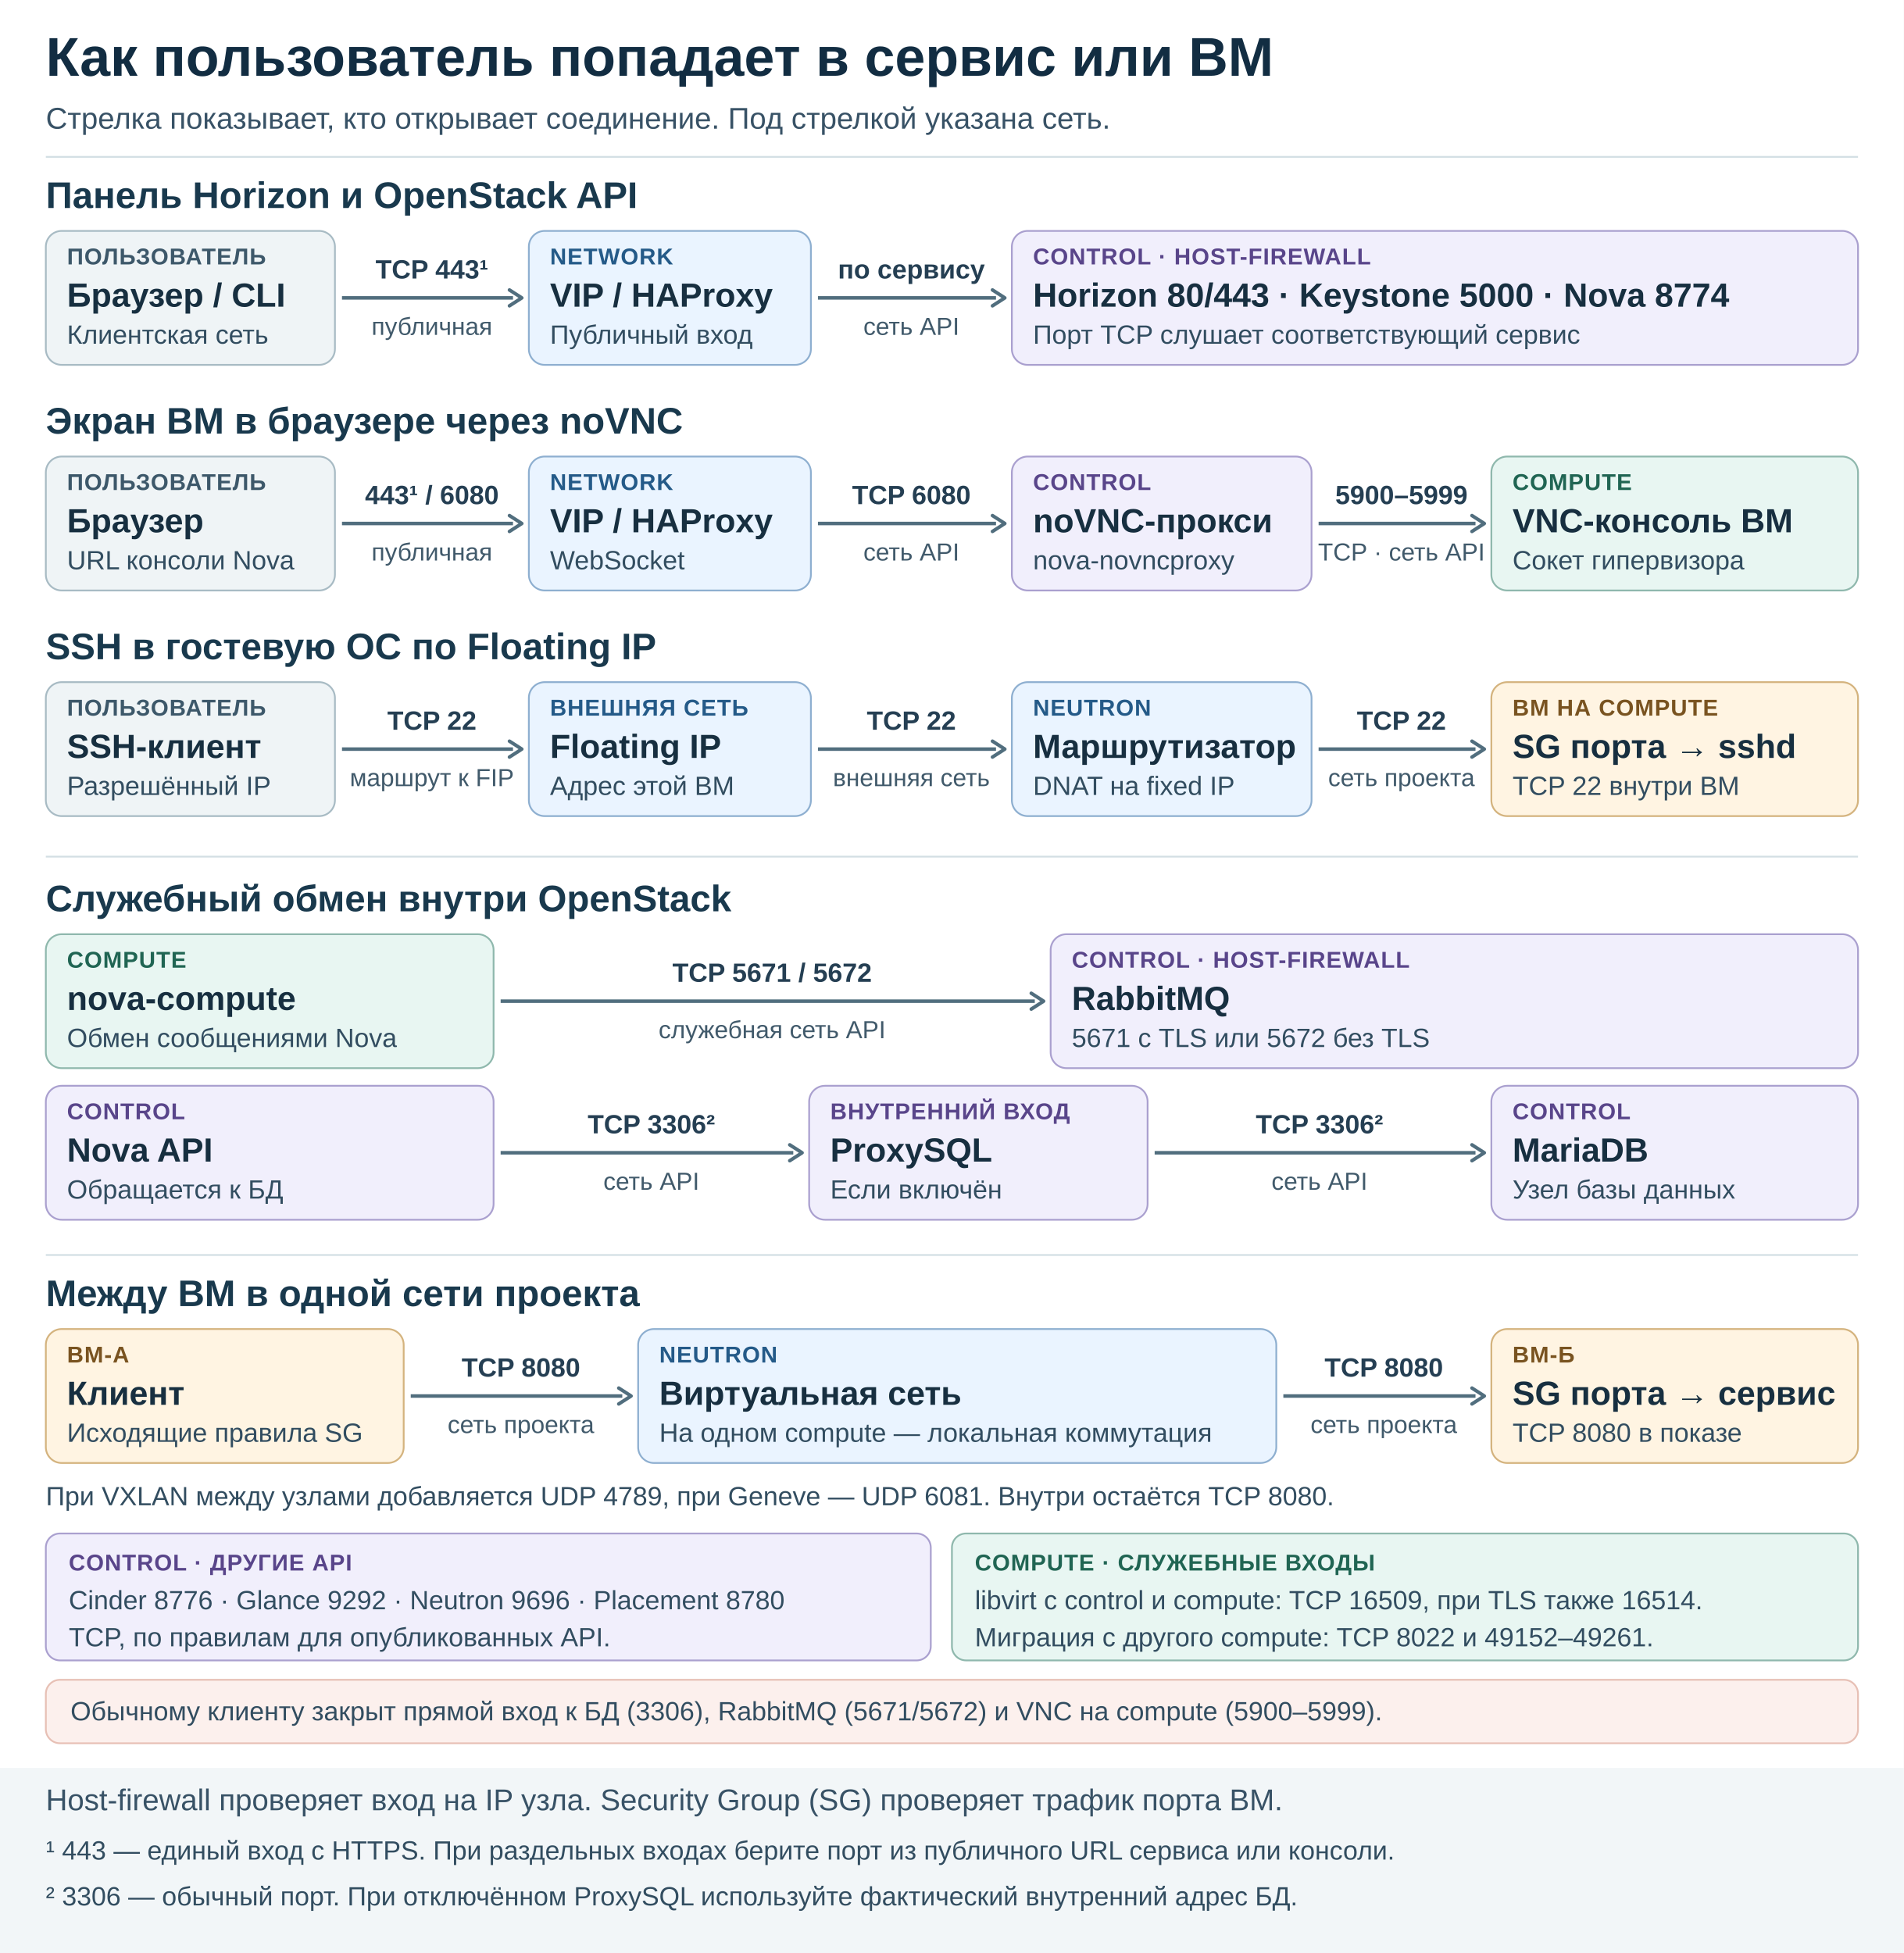
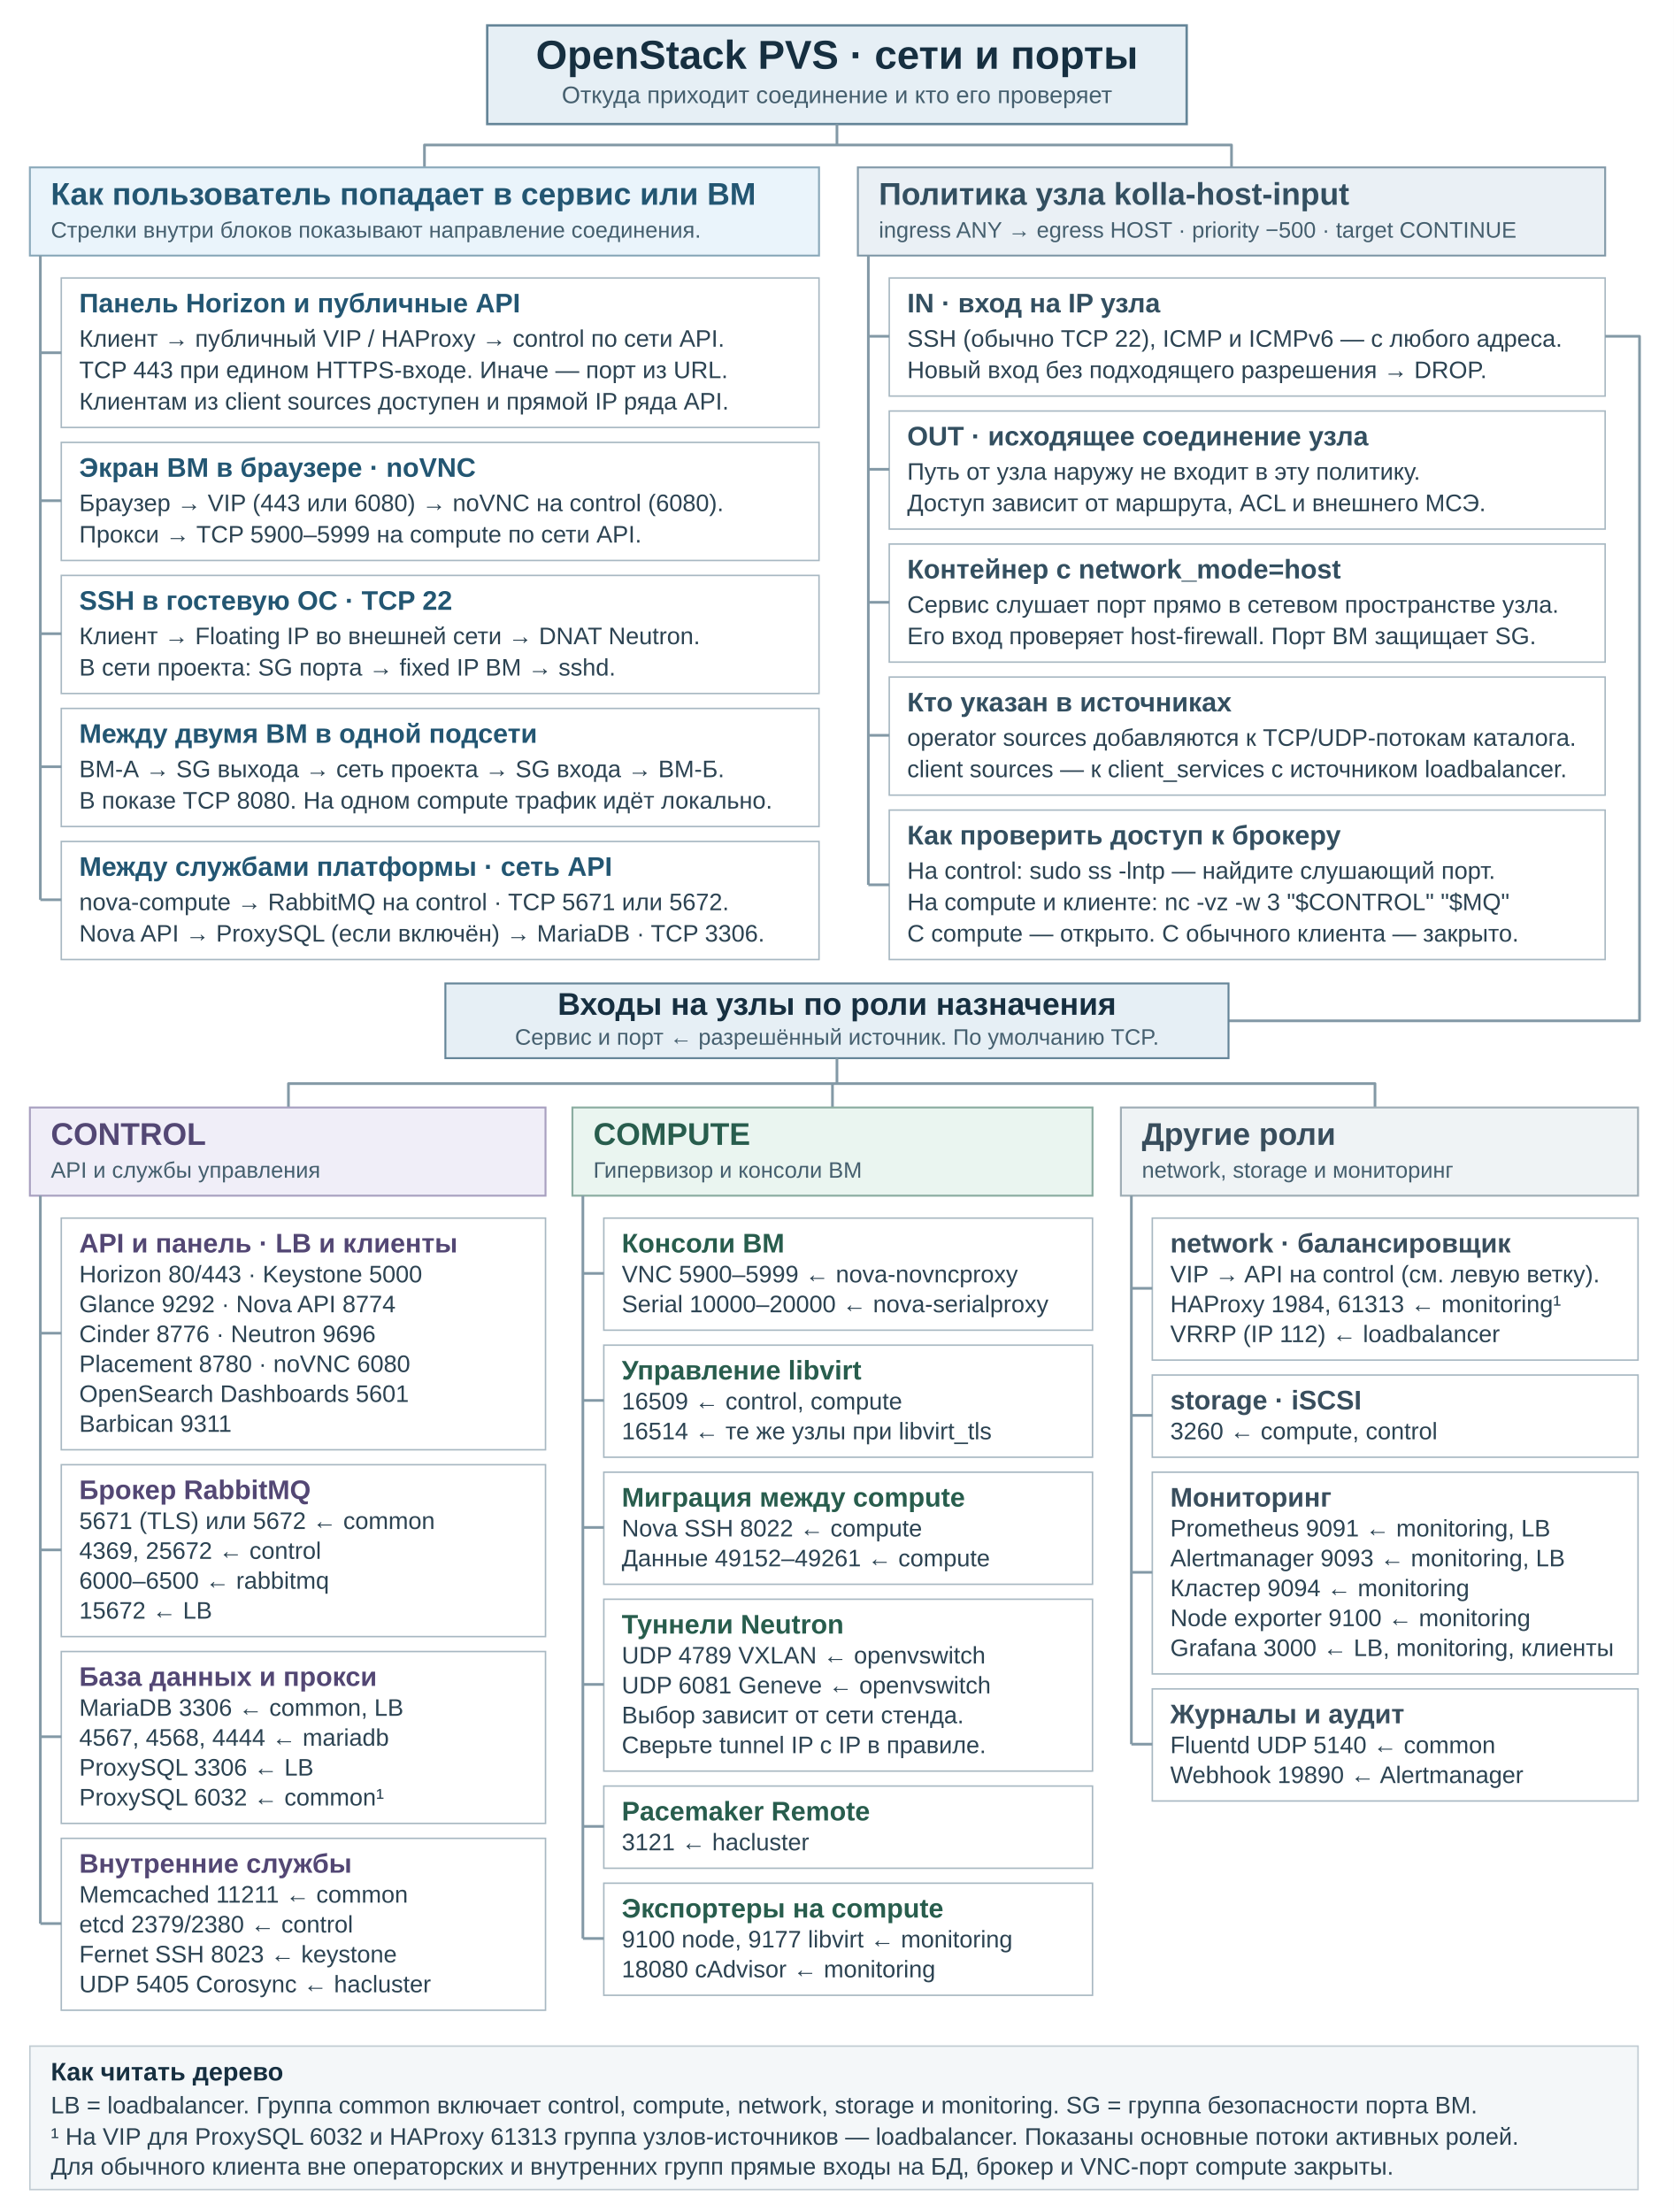
- <svg xmlns="http://www.w3.org/2000/svg" width="1080" height="1108" viewBox="0 0 1080 1108" role="img" aria-labelledby="heading description">
-   <style>
- text {font-family: Arial, "DejaVu Sans", sans-serif}
- .title {font-size:31px;font-weight:700;fill:#122d42}
- .sub {font-size:17px;fill:#385266}
- .lane {font-size:21px;font-weight:700;fill:#19394d}
- .tag {font-size:13px;font-weight:700;letter-spacing:.45px}
- .name {font-size:19px;font-weight:700;fill:#172f40}
- .note {font-size:15px;fill:#324d60}
- .edge {font-size:15px;font-weight:700;fill:#253f53}
- .net {font-size:14px;fill:#415a6b}
- </style>
-   <rect x="0" y="0" width="1080" height="1108" rx="0" fill="#ffffff" stroke="none" />
-   <text x="26" y="43" class="title">Как пользователь попадает в сервис или ВМ</text>
-   <text x="26" y="73" class="sub">Стрелка показывает, кто открывает соединение. Под стрелкой указана сеть.</text>
-   <path d="M26 89L1054 89" stroke="#d3dfe4" stroke-width="1" fill="none" />
-   <text x="26" y="118" class="lane">Панель Horizon и OpenStack API</text>
-   <rect x="26" y="131" width="164" height="76" rx="9" fill="#eff4f6" stroke="#a8bbc4" />
-   <text x="38" y="150" class="tag" fill="#3d586a">ПОЛЬЗОВАТЕЛЬ</text>
-   <text x="38" y="174" class="name">Браузер / CLI</text>
-   <text x="38" y="195" class="note">Клиентская сеть</text>
-   <rect x="300" y="131" width="160" height="76" rx="9" fill="#eaf4ff" stroke="#8eafd0" />
-   <text x="312" y="150" class="tag" fill="#245a88">NETWORK</text>
-   <text x="312" y="174" class="name">VIP / HAProxy</text>
-   <text x="312" y="195" class="note">Публичный вход</text>
-   <rect x="574" y="131" width="480" height="76" rx="9" fill="#f1effc" stroke="#aaa0cf" />
-   <text x="586" y="150" class="tag" fill="#59458a">CONTROL  ·  HOST-FIREWALL</text>
-   <text x="586" y="174" class="name">Horizon 80/443  ·  Keystone 5000  ·  Nova 8774</text>
-   <text x="586" y="195" class="note">Порт TCP слушает соответствующий сервис</text>
-   <path d="M194 169L291 169" stroke="#516e7e" stroke-width="2" fill="none" />
-   <path d="M289 164.5L296 169L289 173.5" fill="none" stroke="#516e7e" stroke-width="2" stroke-linecap="round" stroke-linejoin="round" />
-   <text x="245.0" y="158" class="edge" text-anchor="middle">TCP 443¹</text>
-   <text x="245.0" y="190" class="net" text-anchor="middle">публичная</text>
-   <path d="M464 169L565 169" stroke="#516e7e" stroke-width="2" fill="none" />
-   <path d="M563 164.5L570 169L563 173.5" fill="none" stroke="#516e7e" stroke-width="2" stroke-linecap="round" stroke-linejoin="round" />
-   <text x="517.0" y="158" class="edge" text-anchor="middle">по сервису</text>
-   <text x="517.0" y="190" class="net" text-anchor="middle">сеть API</text>
-   <text x="26" y="246" class="lane">Экран ВМ в браузере через noVNC</text>
-   <rect x="26" y="259" width="164" height="76" rx="9" fill="#eff4f6" stroke="#a8bbc4" />
-   <text x="38" y="278" class="tag" fill="#3d586a">ПОЛЬЗОВАТЕЛЬ</text>
-   <text x="38" y="302" class="name">Браузер</text>
-   <text x="38" y="323" class="note">URL консоли Nova</text>
-   <rect x="300" y="259" width="160" height="76" rx="9" fill="#eaf4ff" stroke="#8eafd0" />
-   <text x="312" y="278" class="tag" fill="#245a88">NETWORK</text>
-   <text x="312" y="302" class="name">VIP / HAProxy</text>
-   <text x="312" y="323" class="note">WebSocket</text>
-   <rect x="574" y="259" width="170" height="76" rx="9" fill="#f1effc" stroke="#aaa0cf" />
-   <text x="586" y="278" class="tag" fill="#59458a">CONTROL</text>
-   <text x="586" y="302" class="name">noVNC-прокси</text>
-   <text x="586" y="323" class="note">nova-novncproxy</text>
-   <rect x="846" y="259" width="208" height="76" rx="9" fill="#e8f6f2" stroke="#8fb8ad" />
-   <text x="858" y="278" class="tag" fill="#206553">COMPUTE</text>
-   <text x="858" y="302" class="name">VNC-консоль ВМ</text>
-   <text x="858" y="323" class="note">Сокет гипервизора</text>
-   <path d="M194 297L291 297" stroke="#516e7e" stroke-width="2" fill="none" />
-   <path d="M289 292.5L296 297L289 301.5" fill="none" stroke="#516e7e" stroke-width="2" stroke-linecap="round" stroke-linejoin="round" />
-   <text x="245.0" y="286" class="edge" text-anchor="middle">443¹ / 6080</text>
-   <text x="245.0" y="318" class="net" text-anchor="middle">публичная</text>
-   <path d="M464 297L565 297" stroke="#516e7e" stroke-width="2" fill="none" />
-   <path d="M563 292.5L570 297L563 301.5" fill="none" stroke="#516e7e" stroke-width="2" stroke-linecap="round" stroke-linejoin="round" />
-   <text x="517.0" y="286" class="edge" text-anchor="middle">TCP 6080</text>
-   <text x="517.0" y="318" class="net" text-anchor="middle">сеть API</text>
-   <path d="M748 297L837 297" stroke="#516e7e" stroke-width="2" fill="none" />
-   <path d="M835 292.5L842 297L835 301.5" fill="none" stroke="#516e7e" stroke-width="2" stroke-linecap="round" stroke-linejoin="round" />
-   <text x="795.0" y="286" class="edge" text-anchor="middle">5900–5999</text>
-   <text x="795.0" y="318" class="net" text-anchor="middle">TCP · сеть API</text>
-   <text x="26" y="374" class="lane">SSH в гостевую ОС по Floating IP</text>
-   <rect x="26" y="387" width="164" height="76" rx="9" fill="#eff4f6" stroke="#a8bbc4" />
-   <text x="38" y="406" class="tag" fill="#3d586a">ПОЛЬЗОВАТЕЛЬ</text>
-   <text x="38" y="430" class="name">SSH-клиент</text>
-   <text x="38" y="451" class="note">Разрешённый IP</text>
-   <rect x="300" y="387" width="160" height="76" rx="9" fill="#eaf4ff" stroke="#8eafd0" />
-   <text x="312" y="406" class="tag" fill="#245a88">ВНЕШНЯЯ СЕТЬ</text>
-   <text x="312" y="430" class="name">Floating IP</text>
-   <text x="312" y="451" class="note">Адрес этой ВМ</text>
-   <rect x="574" y="387" width="170" height="76" rx="9" fill="#eaf4ff" stroke="#8eafd0" />
-   <text x="586" y="406" class="tag" fill="#245a88">NEUTRON</text>
-   <text x="586" y="430" class="name">Маршрутизатор</text>
-   <text x="586" y="451" class="note">DNAT на fixed IP</text>
-   <rect x="846" y="387" width="208" height="76" rx="9" fill="#fff4e2" stroke="#d4b37e" />
-   <text x="858" y="406" class="tag" fill="#795320">ВМ НА COMPUTE</text>
-   <text x="858" y="430" class="name">SG порта → sshd</text>
-   <text x="858" y="451" class="note">TCP 22 внутри ВМ</text>
-   <path d="M194 425L291 425" stroke="#516e7e" stroke-width="2" fill="none" />
-   <path d="M289 420.5L296 425L289 429.5" fill="none" stroke="#516e7e" stroke-width="2" stroke-linecap="round" stroke-linejoin="round" />
-   <text x="245.0" y="414" class="edge" text-anchor="middle">TCP 22</text>
-   <text x="245.0" y="446" class="net" text-anchor="middle">маршрут к FIP</text>
-   <path d="M464 425L565 425" stroke="#516e7e" stroke-width="2" fill="none" />
-   <path d="M563 420.5L570 425L563 429.5" fill="none" stroke="#516e7e" stroke-width="2" stroke-linecap="round" stroke-linejoin="round" />
-   <text x="517.0" y="414" class="edge" text-anchor="middle">TCP 22</text>
-   <text x="517.0" y="446" class="net" text-anchor="middle">внешняя сеть</text>
-   <path d="M748 425L837 425" stroke="#516e7e" stroke-width="2" fill="none" />
-   <path d="M835 420.5L842 425L835 429.5" fill="none" stroke="#516e7e" stroke-width="2" stroke-linecap="round" stroke-linejoin="round" />
-   <text x="795.0" y="414" class="edge" text-anchor="middle">TCP 22</text>
-   <text x="795.0" y="446" class="net" text-anchor="middle">сеть проекта</text>
-   <path d="M26 486L1054 486" stroke="#d3dfe4" stroke-width="1" fill="none" />
-   <text x="26" y="517" class="lane">Служебный обмен внутри OpenStack</text>
-   <rect x="26" y="530" width="254" height="76" rx="9" fill="#e8f6f2" stroke="#8fb8ad" />
-   <text x="38" y="549" class="tag" fill="#206553">COMPUTE</text>
-   <text x="38" y="573" class="name">nova-compute</text>
-   <text x="38" y="594" class="note">Обмен сообщениями Nova</text>
-   <rect x="596" y="530" width="458" height="76" rx="9" fill="#f1effc" stroke="#aaa0cf" />
-   <text x="608" y="549" class="tag" fill="#59458a">CONTROL  ·  HOST-FIREWALL</text>
-   <text x="608" y="573" class="name">RabbitMQ</text>
-   <text x="608" y="594" class="note">5671 с TLS или 5672 без TLS</text>
-   <path d="M284 568L587 568" stroke="#516e7e" stroke-width="2" fill="none" />
-   <path d="M585 563.5L592 568L585 572.5" fill="none" stroke="#516e7e" stroke-width="2" stroke-linecap="round" stroke-linejoin="round" />
-   <text x="438.0" y="557" class="edge" text-anchor="middle">TCP 5671 / 5672</text>
-   <text x="438.0" y="589" class="net" text-anchor="middle">служебная сеть API</text>
-   <rect x="26" y="616" width="254" height="76" rx="9" fill="#f1effc" stroke="#aaa0cf" />
-   <text x="38" y="635" class="tag" fill="#59458a">CONTROL</text>
-   <text x="38" y="659" class="name">Nova API</text>
-   <text x="38" y="680" class="note">Обращается к БД</text>
-   <rect x="459" y="616" width="192" height="76" rx="9" fill="#f1effc" stroke="#aaa0cf" />
-   <text x="471" y="635" class="tag" fill="#59458a">ВНУТРЕННИЙ ВХОД</text>
-   <text x="471" y="659" class="name">ProxySQL</text>
-   <text x="471" y="680" class="note">Если включён</text>
-   <rect x="846" y="616" width="208" height="76" rx="9" fill="#f1effc" stroke="#aaa0cf" />
-   <text x="858" y="635" class="tag" fill="#59458a">CONTROL</text>
-   <text x="858" y="659" class="name">MariaDB</text>
-   <text x="858" y="680" class="note">Узел базы данных</text>
-   <path d="M284 654L450 654" stroke="#516e7e" stroke-width="2" fill="none" />
-   <path d="M448 649.5L455 654L448 658.5" fill="none" stroke="#516e7e" stroke-width="2" stroke-linecap="round" stroke-linejoin="round" />
-   <text x="369.5" y="643" class="edge" text-anchor="middle">TCP 3306²</text>
-   <text x="369.5" y="675" class="net" text-anchor="middle">сеть API</text>
-   <path d="M655 654L837 654" stroke="#516e7e" stroke-width="2" fill="none" />
-   <path d="M835 649.5L842 654L835 658.5" fill="none" stroke="#516e7e" stroke-width="2" stroke-linecap="round" stroke-linejoin="round" />
-   <text x="748.5" y="643" class="edge" text-anchor="middle">TCP 3306²</text>
-   <text x="748.5" y="675" class="net" text-anchor="middle">сеть API</text>
-   <path d="M26 712L1054 712" stroke="#d3dfe4" stroke-width="1" fill="none" />
-   <text x="26" y="741" class="lane">Между ВМ в одной сети проекта</text>
-   <rect x="26" y="754" width="203" height="76" rx="9" fill="#fff4e2" stroke="#d4b37e" />
-   <text x="38" y="773" class="tag" fill="#795320">ВМ-А</text>
-   <text x="38" y="797" class="name">Клиент</text>
-   <text x="38" y="818" class="note">Исходящие правила SG</text>
-   <rect x="362" y="754" width="362" height="76" rx="9" fill="#eaf4ff" stroke="#8eafd0" />
-   <text x="374" y="773" class="tag" fill="#245a88">NEUTRON</text>
-   <text x="374" y="797" class="name">Виртуальная сеть</text>
-   <text x="374" y="818" class="note">На одном compute — локальная коммутация</text>
-   <rect x="846" y="754" width="208" height="76" rx="9" fill="#fff4e2" stroke="#d4b37e" />
-   <text x="858" y="773" class="tag" fill="#795320">ВМ-Б</text>
-   <text x="858" y="797" class="name">SG порта → сервис</text>
-   <text x="858" y="818" class="note">TCP 8080 в показе</text>
-   <path d="M233 792L353 792" stroke="#516e7e" stroke-width="2" fill="none" />
-   <path d="M351 787.5L358 792L351 796.5" fill="none" stroke="#516e7e" stroke-width="2" stroke-linecap="round" stroke-linejoin="round" />
-   <text x="295.5" y="781" class="edge" text-anchor="middle">TCP 8080</text>
-   <text x="295.5" y="813" class="net" text-anchor="middle">сеть проекта</text>
-   <path d="M728 792L837 792" stroke="#516e7e" stroke-width="2" fill="none" />
-   <path d="M835 787.5L842 792L835 796.5" fill="none" stroke="#516e7e" stroke-width="2" stroke-linecap="round" stroke-linejoin="round" />
-   <text x="785.0" y="781" class="edge" text-anchor="middle">TCP 8080</text>
-   <text x="785.0" y="813" class="net" text-anchor="middle">сеть проекта</text>
-   <text x="26" y="854" class="note">При VXLAN между узлами добавляется UDP 4789, при Geneve — UDP 6081. Внутри остаётся TCP 8080.</text>
-   <rect x="26" y="870" width="502" height="72" rx="8" fill="#f1effc" stroke="#aaa0cf" />
-   <text x="39" y="891" class="tag" fill="#59458a">CONTROL  ·  ДРУГИЕ API</text>
-   <text x="39" y="913" class="note">Cinder 8776  ·  Glance 9292  ·  Neutron 9696  ·  Placement 8780</text>
-   <text x="39" y="934" class="note">TCP, по правилам для опубликованных API.</text>
-   <rect x="540" y="870" width="514" height="72" rx="8" fill="#e8f6f2" stroke="#8fb8ad" />
-   <text x="553" y="891" class="tag" fill="#206553">COMPUTE  ·  СЛУЖЕБНЫЕ ВХОДЫ</text>
-   <text x="553" y="913" class="note">libvirt с control и compute: TCP 16509, при TLS также 16514.</text>
-   <text x="553" y="934" class="note">Миграция с другого compute: TCP 8022 и 49152–49261.</text>
-   <rect x="26" y="953" width="1028" height="36" rx="8" fill="#fcf0ed" stroke="#e7c0b5" />
-   <text x="40" y="976" class="note">Обычному клиенту закрыт прямой вход к БД (3306), RabbitMQ (5671/5672) и VNC на compute (5900–5999).</text>
-   <rect x="0" y="1003" width="1080" height="105" rx="0" fill="#f2f6f8" stroke="none" />
-   <text x="26" y="1027" class="sub">Host-firewall проверяет вход на IP узла. Security Group (SG) проверяет трафик порта ВМ.</text>
-   <text x="26" y="1055" class="note">¹ 443 — единый вход с HTTPS. При раздельных входах берите порт из публичного URL сервиса или консоли.</text>
-   <text x="26" y="1081" class="note">² 3306 — обычный порт. При отключённом ProxySQL используйте фактический внутренний адрес БД.</text>
+ <svg xmlns="http://www.w3.org/2000/svg" width="1120" height="1480" viewBox="0 0 1120 1480" role="img" aria-labelledby="title desc">
+   <rect width="1120" height="1480" fill="#ffffff" />
+   <g font-family="Arial, DejaVu Sans, sans-serif">
+     <rect x="326" y="17" width="468" height="66" fill="#e6eff5" stroke="#658598" stroke-width="1.6" />
+     <text x="560" y="46" text-anchor="middle" font-size="27" font-weight="700" fill="#162f40">OpenStack PVS · сети и порты</text>
+     <text x="560" y="69" text-anchor="middle" font-size="16" font-weight="400" fill="#455f6e">Откуда приходит соединение и кто его проверяет</text>
+     <path d="M560 83 L560 97" fill="none" stroke="#8399a6" stroke-width="1.8" stroke-linejoin="round" />
+     <path d="M284 112 L284 97 L824 97 L824 112" fill="none" stroke="#8399a6" stroke-width="1.8" stroke-linejoin="round" />
+     <rect x="20" y="112" width="528" height="59" fill="#eaf4fb" stroke="#8caabb" stroke-width="1.3" />
+     <text x="34" y="137" text-anchor="start" font-size="21" font-weight="700" fill="#235672">Как пользователь попадает в сервис или ВМ</text>
+     <text x="34" y="159" text-anchor="start" font-size="15" font-weight="400" fill="#455f6e">Стрелки внутри блоков показывают направление соединения.</text>
+     <rect x="574" y="112" width="500" height="59" fill="#eaf0f5" stroke="#849baa" stroke-width="1.3" />
+     <text x="588" y="137" text-anchor="start" font-size="21" font-weight="700" fill="#334f60">Политика узла   kolla-host-input</text>
+     <text x="588" y="159" text-anchor="start" font-size="15" font-weight="400" fill="#455f6e">ingress ANY → egress HOST   ·   priority −500   ·   target CONTINUE</text>
+     <rect x="41" y="186" width="507" height="100" fill="#ffffff" stroke="#a8b8c2" stroke-width="1" />
+     <text x="53" y="209" text-anchor="start" font-size="18" font-weight="700" fill="#235672">Панель Horizon и публичные API</text>
+     <text x="53" y="232" text-anchor="start" font-size="16" font-weight="400" fill="#2c4352">Клиент → публичный VIP / HAProxy → control по сети API.</text>
+     <text x="53" y="253" text-anchor="start" font-size="16" font-weight="400" fill="#2c4352">TCP 443 при едином HTTPS-входе. Иначе — порт из URL.</text>
+     <text x="53" y="274" text-anchor="start" font-size="16" font-weight="400" fill="#2c4352">Клиентам из client sources доступен и прямой IP ряда API.</text>
+     <rect x="41" y="296" width="507" height="79" fill="#ffffff" stroke="#a8b8c2" stroke-width="1" />
+     <text x="53" y="319" text-anchor="start" font-size="18" font-weight="700" fill="#235672">Экран ВМ в браузере · noVNC</text>
+     <text x="53" y="342" text-anchor="start" font-size="16" font-weight="400" fill="#2c4352">Браузер → VIP (443 или 6080) → noVNC на control (6080).</text>
+     <text x="53" y="363" text-anchor="start" font-size="16" font-weight="400" fill="#2c4352">Прокси → TCP 5900–5999 на compute по сети API.</text>
+     <rect x="41" y="385" width="507" height="79" fill="#ffffff" stroke="#a8b8c2" stroke-width="1" />
+     <text x="53" y="408" text-anchor="start" font-size="18" font-weight="700" fill="#235672">SSH в гостевую ОС · TCP 22</text>
+     <text x="53" y="431" text-anchor="start" font-size="16" font-weight="400" fill="#2c4352">Клиент → Floating IP во внешней сети → DNAT Neutron.</text>
+     <text x="53" y="452" text-anchor="start" font-size="16" font-weight="400" fill="#2c4352">В сети проекта: SG порта → fixed IP ВМ → sshd.</text>
+     <rect x="41" y="474" width="507" height="79" fill="#ffffff" stroke="#a8b8c2" stroke-width="1" />
+     <text x="53" y="497" text-anchor="start" font-size="18" font-weight="700" fill="#235672">Между двумя ВМ в одной подсети</text>
+     <text x="53" y="520" text-anchor="start" font-size="16" font-weight="400" fill="#2c4352">ВМ-А → SG выхода → сеть проекта → SG входа → ВМ-Б.</text>
+     <text x="53" y="541" text-anchor="start" font-size="16" font-weight="400" fill="#2c4352">В показе TCP 8080. На одном compute трафик идёт локально.</text>
+     <rect x="41" y="563" width="507" height="79" fill="#ffffff" stroke="#a8b8c2" stroke-width="1" />
+     <text x="53" y="586" text-anchor="start" font-size="18" font-weight="700" fill="#235672">Между службами платформы · сеть API</text>
+     <text x="53" y="609" text-anchor="start" font-size="16" font-weight="400" fill="#2c4352">nova-compute → RabbitMQ на control · TCP 5671 или 5672.</text>
+     <text x="53" y="630" text-anchor="start" font-size="16" font-weight="400" fill="#2c4352">Nova API → ProxySQL (если включён) → MariaDB · TCP 3306.</text>
+     <path d="M27 171 L27 602" fill="none" stroke="#8399a6" stroke-width="1.8" stroke-linejoin="round" />
+     <path d="M27 236 L41 236" fill="none" stroke="#8399a6" stroke-width="1.8" stroke-linejoin="round" />
+     <path d="M27 335 L41 335" fill="none" stroke="#8399a6" stroke-width="1.8" stroke-linejoin="round" />
+     <path d="M27 424 L41 424" fill="none" stroke="#8399a6" stroke-width="1.8" stroke-linejoin="round" />
+     <path d="M27 513 L41 513" fill="none" stroke="#8399a6" stroke-width="1.8" stroke-linejoin="round" />
+     <path d="M27 602 L41 602" fill="none" stroke="#8399a6" stroke-width="1.8" stroke-linejoin="round" />
+     <rect x="595" y="186" width="479" height="79" fill="#ffffff" stroke="#a8b8c2" stroke-width="1" />
+     <text x="607" y="209" text-anchor="start" font-size="18" font-weight="700" fill="#334f60">IN · вход на IP узла</text>
+     <text x="607" y="232" text-anchor="start" font-size="16" font-weight="400" fill="#2c4352">SSH (обычно TCP 22), ICMP и ICMPv6 — с любого адреса.</text>
+     <text x="607" y="253" text-anchor="start" font-size="16" font-weight="400" fill="#2c4352">Новый вход без подходящего разрешения → DROP.</text>
+     <rect x="595" y="275" width="479" height="79" fill="#ffffff" stroke="#a8b8c2" stroke-width="1" />
+     <text x="607" y="298" text-anchor="start" font-size="18" font-weight="700" fill="#334f60">OUT · исходящее соединение узла</text>
+     <text x="607" y="321" text-anchor="start" font-size="16" font-weight="400" fill="#2c4352">Путь от узла наружу не входит в эту политику.</text>
+     <text x="607" y="342" text-anchor="start" font-size="16" font-weight="400" fill="#2c4352">Доступ зависит от маршрута, ACL и внешнего МСЭ.</text>
+     <rect x="595" y="364" width="479" height="79" fill="#ffffff" stroke="#a8b8c2" stroke-width="1" />
+     <text x="607" y="387" text-anchor="start" font-size="18" font-weight="700" fill="#334f60">Контейнер с network_mode=host</text>
+     <text x="607" y="410" text-anchor="start" font-size="16" font-weight="400" fill="#2c4352">Сервис слушает порт прямо в сетевом пространстве узла.</text>
+     <text x="607" y="431" text-anchor="start" font-size="16" font-weight="400" fill="#2c4352">Его вход проверяет host-firewall. Порт ВМ защищает SG.</text>
+     <rect x="595" y="453" width="479" height="79" fill="#ffffff" stroke="#a8b8c2" stroke-width="1" />
+     <text x="607" y="476" text-anchor="start" font-size="18" font-weight="700" fill="#334f60">Кто указан в источниках</text>
+     <text x="607" y="499" text-anchor="start" font-size="16" font-weight="400" fill="#2c4352">operator sources добавляются к TCP/UDP-потокам каталога.</text>
+     <text x="607" y="520" text-anchor="start" font-size="16" font-weight="400" fill="#2c4352">client sources — к client_services с источником loadbalancer.</text>
+     <rect x="595" y="542" width="479" height="100" fill="#ffffff" stroke="#a8b8c2" stroke-width="1" />
+     <text x="607" y="565" text-anchor="start" font-size="18" font-weight="700" fill="#334f60">Как проверить доступ к брокеру</text>
+     <text x="607" y="588" text-anchor="start" font-size="16" font-weight="400" fill="#2c4352">На control: sudo ss -lntp — найдите слушающий порт.</text>
+     <text x="607" y="609" text-anchor="start" font-size="16" font-weight="400" fill="#2c4352">На compute и клиенте: nc -vz -w 3 "$CONTROL" "$MQ"</text>
+     <text x="607" y="630" text-anchor="start" font-size="16" font-weight="400" fill="#2c4352">С compute — открыто. С обычного клиента — закрыто.</text>
+     <path d="M581 171 L581 592" fill="none" stroke="#8399a6" stroke-width="1.8" stroke-linejoin="round" />
+     <path d="M581 225 L595 225" fill="none" stroke="#8399a6" stroke-width="1.8" stroke-linejoin="round" />
+     <path d="M581 314 L595 314" fill="none" stroke="#8399a6" stroke-width="1.8" stroke-linejoin="round" />
+     <path d="M581 403 L595 403" fill="none" stroke="#8399a6" stroke-width="1.8" stroke-linejoin="round" />
+     <path d="M581 492 L595 492" fill="none" stroke="#8399a6" stroke-width="1.8" stroke-linejoin="round" />
+     <path d="M581 592 L595 592" fill="none" stroke="#8399a6" stroke-width="1.8" stroke-linejoin="round" />
+     <path d="M1074 225 L1097 225 L1097 683 L822 683" fill="none" stroke="#8399a6" stroke-width="1.8" stroke-linejoin="round" />
+     <rect x="298" y="658" width="524" height="50" fill="#e6eff5" stroke="#658598" stroke-width="1.3" />
+     <text x="560" y="679" text-anchor="middle" font-size="21" font-weight="700" fill="#162f40">Входы на узлы по роли назначения</text>
+     <text x="560" y="699" text-anchor="middle" font-size="15" font-weight="400" fill="#455f6e">Сервис и порт ← разрешённый источник. По умолчанию TCP.</text>
+     <path d="M560 708 L560 725" fill="none" stroke="#8399a6" stroke-width="1.8" stroke-linejoin="round" />
+     <path d="M193 741 L193 725 L920 725 L920 741" fill="none" stroke="#8399a6" stroke-width="1.8" stroke-linejoin="round" />
+     <path d="M557 725 L557 741" fill="none" stroke="#8399a6" stroke-width="1.8" stroke-linejoin="round" />
+     <rect x="20" y="741" width="345" height="59" fill="#f0eef8" stroke="#a8a0c0" stroke-width="1.3" />
+     <text x="34" y="766" text-anchor="start" font-size="21" font-weight="700" fill="#534774">CONTROL</text>
+     <text x="34" y="788" text-anchor="start" font-size="15" font-weight="400" fill="#455f6e">API и службы управления</text>
+     <rect x="383" y="741" width="348" height="59" fill="#eaf5f0" stroke="#8bada1" stroke-width="1.3" />
+     <text x="397" y="766" text-anchor="start" font-size="21" font-weight="700" fill="#285d4d">COMPUTE</text>
+     <text x="397" y="788" text-anchor="start" font-size="15" font-weight="400" fill="#455f6e">Гипервизор и консоли ВМ</text>
+     <rect x="750" y="741" width="346" height="59" fill="#eff3f5" stroke="#9fadb5" stroke-width="1.3" />
+     <text x="764" y="766" text-anchor="start" font-size="21" font-weight="700" fill="#394e5d">Другие роли</text>
+     <text x="764" y="788" text-anchor="start" font-size="15" font-weight="400" fill="#455f6e">network, storage и мониторинг</text>
+     <rect x="41" y="815" width="324" height="155" fill="#ffffff" stroke="#a8b8c2" stroke-width="1" />
+     <text x="53" y="838" text-anchor="start" font-size="18" font-weight="700" fill="#534774">API и панель · LB и клиенты</text>
+     <text x="53" y="858" text-anchor="start" font-size="16" font-weight="400" fill="#2c4352">Horizon 80/443 · Keystone 5000</text>
+     <text x="53" y="878" text-anchor="start" font-size="16" font-weight="400" fill="#2c4352">Glance 9292 · Nova API 8774</text>
+     <text x="53" y="898" text-anchor="start" font-size="16" font-weight="400" fill="#2c4352">Cinder 8776 · Neutron 9696</text>
+     <text x="53" y="918" text-anchor="start" font-size="16" font-weight="400" fill="#2c4352">Placement 8780 · noVNC 6080</text>
+     <text x="53" y="938" text-anchor="start" font-size="16" font-weight="400" fill="#2c4352">OpenSearch Dashboards 5601</text>
+     <text x="53" y="958" text-anchor="start" font-size="16" font-weight="400" fill="#2c4352">Barbican 9311</text>
+     <rect x="41" y="980" width="324" height="115" fill="#ffffff" stroke="#a8b8c2" stroke-width="1" />
+     <text x="53" y="1003" text-anchor="start" font-size="18" font-weight="700" fill="#534774">Брокер RabbitMQ</text>
+     <text x="53" y="1023" text-anchor="start" font-size="16" font-weight="400" fill="#2c4352">5671 (TLS) или 5672 ← common</text>
+     <text x="53" y="1043" text-anchor="start" font-size="16" font-weight="400" fill="#2c4352">4369, 25672 ← control</text>
+     <text x="53" y="1063" text-anchor="start" font-size="16" font-weight="400" fill="#2c4352">6000–6500 ← rabbitmq</text>
+     <text x="53" y="1083" text-anchor="start" font-size="16" font-weight="400" fill="#2c4352">15672 ← LB</text>
+     <rect x="41" y="1105" width="324" height="115" fill="#ffffff" stroke="#a8b8c2" stroke-width="1" />
+     <text x="53" y="1128" text-anchor="start" font-size="18" font-weight="700" fill="#534774">База данных и прокси</text>
+     <text x="53" y="1148" text-anchor="start" font-size="16" font-weight="400" fill="#2c4352">MariaDB 3306 ← common, LB</text>
+     <text x="53" y="1168" text-anchor="start" font-size="16" font-weight="400" fill="#2c4352">4567, 4568, 4444 ← mariadb</text>
+     <text x="53" y="1188" text-anchor="start" font-size="16" font-weight="400" fill="#2c4352">ProxySQL 3306 ← LB</text>
+     <text x="53" y="1208" text-anchor="start" font-size="16" font-weight="400" fill="#2c4352">ProxySQL 6032 ← common¹</text>
+     <rect x="41" y="1230" width="324" height="115" fill="#ffffff" stroke="#a8b8c2" stroke-width="1" />
+     <text x="53" y="1253" text-anchor="start" font-size="18" font-weight="700" fill="#534774">Внутренние службы</text>
+     <text x="53" y="1273" text-anchor="start" font-size="16" font-weight="400" fill="#2c4352">Memcached 11211 ← common</text>
+     <text x="53" y="1293" text-anchor="start" font-size="16" font-weight="400" fill="#2c4352">etcd 2379/2380 ← control</text>
+     <text x="53" y="1313" text-anchor="start" font-size="16" font-weight="400" fill="#2c4352">Fernet SSH 8023 ← keystone</text>
+     <text x="53" y="1333" text-anchor="start" font-size="16" font-weight="400" fill="#2c4352">UDP 5405 Corosync ← hacluster</text>
+     <path d="M27 800 L27 1287" fill="none" stroke="#8399a6" stroke-width="1.8" stroke-linejoin="round" />
+     <path d="M27 892 L41 892" fill="none" stroke="#8399a6" stroke-width="1.8" stroke-linejoin="round" />
+     <path d="M27 1037 L41 1037" fill="none" stroke="#8399a6" stroke-width="1.8" stroke-linejoin="round" />
+     <path d="M27 1162 L41 1162" fill="none" stroke="#8399a6" stroke-width="1.8" stroke-linejoin="round" />
+     <path d="M27 1287 L41 1287" fill="none" stroke="#8399a6" stroke-width="1.8" stroke-linejoin="round" />
+     <rect x="404" y="815" width="327" height="75" fill="#ffffff" stroke="#a8b8c2" stroke-width="1" />
+     <text x="416" y="838" text-anchor="start" font-size="18" font-weight="700" fill="#285d4d">Консоли ВМ</text>
+     <text x="416" y="858" text-anchor="start" font-size="16" font-weight="400" fill="#2c4352">VNC 5900–5999 ← nova-novncproxy</text>
+     <text x="416" y="878" text-anchor="start" font-size="16" font-weight="400" fill="#2c4352">Serial 10000–20000 ← nova-serialproxy</text>
+     <rect x="404" y="900" width="327" height="75" fill="#ffffff" stroke="#a8b8c2" stroke-width="1" />
+     <text x="416" y="923" text-anchor="start" font-size="18" font-weight="700" fill="#285d4d">Управление libvirt</text>
+     <text x="416" y="943" text-anchor="start" font-size="16" font-weight="400" fill="#2c4352">16509 ← control, compute</text>
+     <text x="416" y="963" text-anchor="start" font-size="16" font-weight="400" fill="#2c4352">16514 ← те же узлы при libvirt_tls</text>
+     <rect x="404" y="985" width="327" height="75" fill="#ffffff" stroke="#a8b8c2" stroke-width="1" />
+     <text x="416" y="1008" text-anchor="start" font-size="18" font-weight="700" fill="#285d4d">Миграция между compute</text>
+     <text x="416" y="1028" text-anchor="start" font-size="16" font-weight="400" fill="#2c4352">Nova SSH 8022 ← compute</text>
+     <text x="416" y="1048" text-anchor="start" font-size="16" font-weight="400" fill="#2c4352">Данные 49152–49261 ← compute</text>
+     <rect x="404" y="1070" width="327" height="115" fill="#ffffff" stroke="#a8b8c2" stroke-width="1" />
+     <text x="416" y="1093" text-anchor="start" font-size="18" font-weight="700" fill="#285d4d">Туннели Neutron</text>
+     <text x="416" y="1113" text-anchor="start" font-size="16" font-weight="400" fill="#2c4352">UDP 4789 VXLAN ← openvswitch</text>
+     <text x="416" y="1133" text-anchor="start" font-size="16" font-weight="400" fill="#2c4352">UDP 6081 Geneve ← openvswitch</text>
+     <text x="416" y="1153" text-anchor="start" font-size="16" font-weight="400" fill="#2c4352">Выбор зависит от сети стенда.</text>
+     <text x="416" y="1173" text-anchor="start" font-size="16" font-weight="400" fill="#2c4352">Сверьте tunnel IP с IP в правиле.</text>
+     <rect x="404" y="1195" width="327" height="55" fill="#ffffff" stroke="#a8b8c2" stroke-width="1" />
+     <text x="416" y="1218" text-anchor="start" font-size="18" font-weight="700" fill="#285d4d">Pacemaker Remote</text>
+     <text x="416" y="1238" text-anchor="start" font-size="16" font-weight="400" fill="#2c4352">3121 ← hacluster</text>
+     <rect x="404" y="1260" width="327" height="75" fill="#ffffff" stroke="#a8b8c2" stroke-width="1" />
+     <text x="416" y="1283" text-anchor="start" font-size="18" font-weight="700" fill="#285d4d">Экспортеры на compute</text>
+     <text x="416" y="1303" text-anchor="start" font-size="16" font-weight="400" fill="#2c4352">9100 node, 9177 libvirt ← monitoring</text>
+     <text x="416" y="1323" text-anchor="start" font-size="16" font-weight="400" fill="#2c4352">18080 cAdvisor ← monitoring</text>
+     <path d="M390 800 L390 1297" fill="none" stroke="#8399a6" stroke-width="1.8" stroke-linejoin="round" />
+     <path d="M390 852 L404 852" fill="none" stroke="#8399a6" stroke-width="1.8" stroke-linejoin="round" />
+     <path d="M390 937 L404 937" fill="none" stroke="#8399a6" stroke-width="1.8" stroke-linejoin="round" />
+     <path d="M390 1022 L404 1022" fill="none" stroke="#8399a6" stroke-width="1.8" stroke-linejoin="round" />
+     <path d="M390 1127 L404 1127" fill="none" stroke="#8399a6" stroke-width="1.8" stroke-linejoin="round" />
+     <path d="M390 1222 L404 1222" fill="none" stroke="#8399a6" stroke-width="1.8" stroke-linejoin="round" />
+     <path d="M390 1297 L404 1297" fill="none" stroke="#8399a6" stroke-width="1.8" stroke-linejoin="round" />
+     <rect x="771" y="815" width="325" height="95" fill="#ffffff" stroke="#a8b8c2" stroke-width="1" />
+     <text x="783" y="838" text-anchor="start" font-size="18" font-weight="700" fill="#394e5d">network · балансировщик</text>
+     <text x="783" y="858" text-anchor="start" font-size="16" font-weight="400" fill="#2c4352">VIP → API на control (см. левую ветку).</text>
+     <text x="783" y="878" text-anchor="start" font-size="16" font-weight="400" fill="#2c4352">HAProxy 1984, 61313 ← monitoring¹</text>
+     <text x="783" y="898" text-anchor="start" font-size="16" font-weight="400" fill="#2c4352">VRRP (IP 112) ← loadbalancer</text>
+     <rect x="771" y="920" width="325" height="55" fill="#ffffff" stroke="#a8b8c2" stroke-width="1" />
+     <text x="783" y="943" text-anchor="start" font-size="18" font-weight="700" fill="#394e5d">storage · iSCSI</text>
+     <text x="783" y="963" text-anchor="start" font-size="16" font-weight="400" fill="#2c4352">3260 ← compute, control</text>
+     <rect x="771" y="985" width="325" height="135" fill="#ffffff" stroke="#a8b8c2" stroke-width="1" />
+     <text x="783" y="1008" text-anchor="start" font-size="18" font-weight="700" fill="#394e5d">Мониторинг</text>
+     <text x="783" y="1028" text-anchor="start" font-size="16" font-weight="400" fill="#2c4352">Prometheus 9091 ← monitoring, LB</text>
+     <text x="783" y="1048" text-anchor="start" font-size="16" font-weight="400" fill="#2c4352">Alertmanager 9093 ← monitoring, LB</text>
+     <text x="783" y="1068" text-anchor="start" font-size="16" font-weight="400" fill="#2c4352">Кластер 9094 ← monitoring</text>
+     <text x="783" y="1088" text-anchor="start" font-size="16" font-weight="400" fill="#2c4352">Node exporter 9100 ← monitoring</text>
+     <text x="783" y="1108" text-anchor="start" font-size="16" font-weight="400" fill="#2c4352">Grafana 3000 ← LB, monitoring, клиенты</text>
+     <rect x="771" y="1130" width="325" height="75" fill="#ffffff" stroke="#a8b8c2" stroke-width="1" />
+     <text x="783" y="1153" text-anchor="start" font-size="18" font-weight="700" fill="#394e5d">Журналы и аудит</text>
+     <text x="783" y="1173" text-anchor="start" font-size="16" font-weight="400" fill="#2c4352">Fluentd UDP 5140 ← common</text>
+     <text x="783" y="1193" text-anchor="start" font-size="16" font-weight="400" fill="#2c4352">Webhook 19890 ← Alertmanager</text>
+     <path d="M757 800 L757 1167" fill="none" stroke="#8399a6" stroke-width="1.8" stroke-linejoin="round" />
+     <path d="M757 862 L771 862" fill="none" stroke="#8399a6" stroke-width="1.8" stroke-linejoin="round" />
+     <path d="M757 947 L771 947" fill="none" stroke="#8399a6" stroke-width="1.8" stroke-linejoin="round" />
+     <path d="M757 1052 L771 1052" fill="none" stroke="#8399a6" stroke-width="1.8" stroke-linejoin="round" />
+     <path d="M757 1167 L771 1167" fill="none" stroke="#8399a6" stroke-width="1.8" stroke-linejoin="round" />
+     <rect x="20" y="1369" width="1076" height="96" fill="#f4f7f9" stroke="#c0cbd2" stroke-width="1" />
+     <text x="34" y="1392" text-anchor="start" font-size="17" font-weight="700" fill="#162f40">Как читать дерево</text>
+     <text x="34" y="1414" text-anchor="start" font-size="16" font-weight="400" fill="#2c4352">LB = loadbalancer. Группа common включает control, compute, network, storage и monitoring. SG = группа безопасности порта ВМ.</text>
+     <text x="34" y="1435" text-anchor="start" font-size="16" font-weight="400" fill="#2c4352">¹ На VIP для ProxySQL 6032 и HAProxy 61313 группа узлов-источников — loadbalancer. Показаны основные потоки активных ролей.</text>
+     <text x="34" y="1455" text-anchor="start" font-size="16" font-weight="400" fill="#2c4352">Для обычного клиента вне операторских и внутренних групп прямые входы на БД, брокер и VNC-порт compute закрыты.</text>
+   </g>
</svg>
